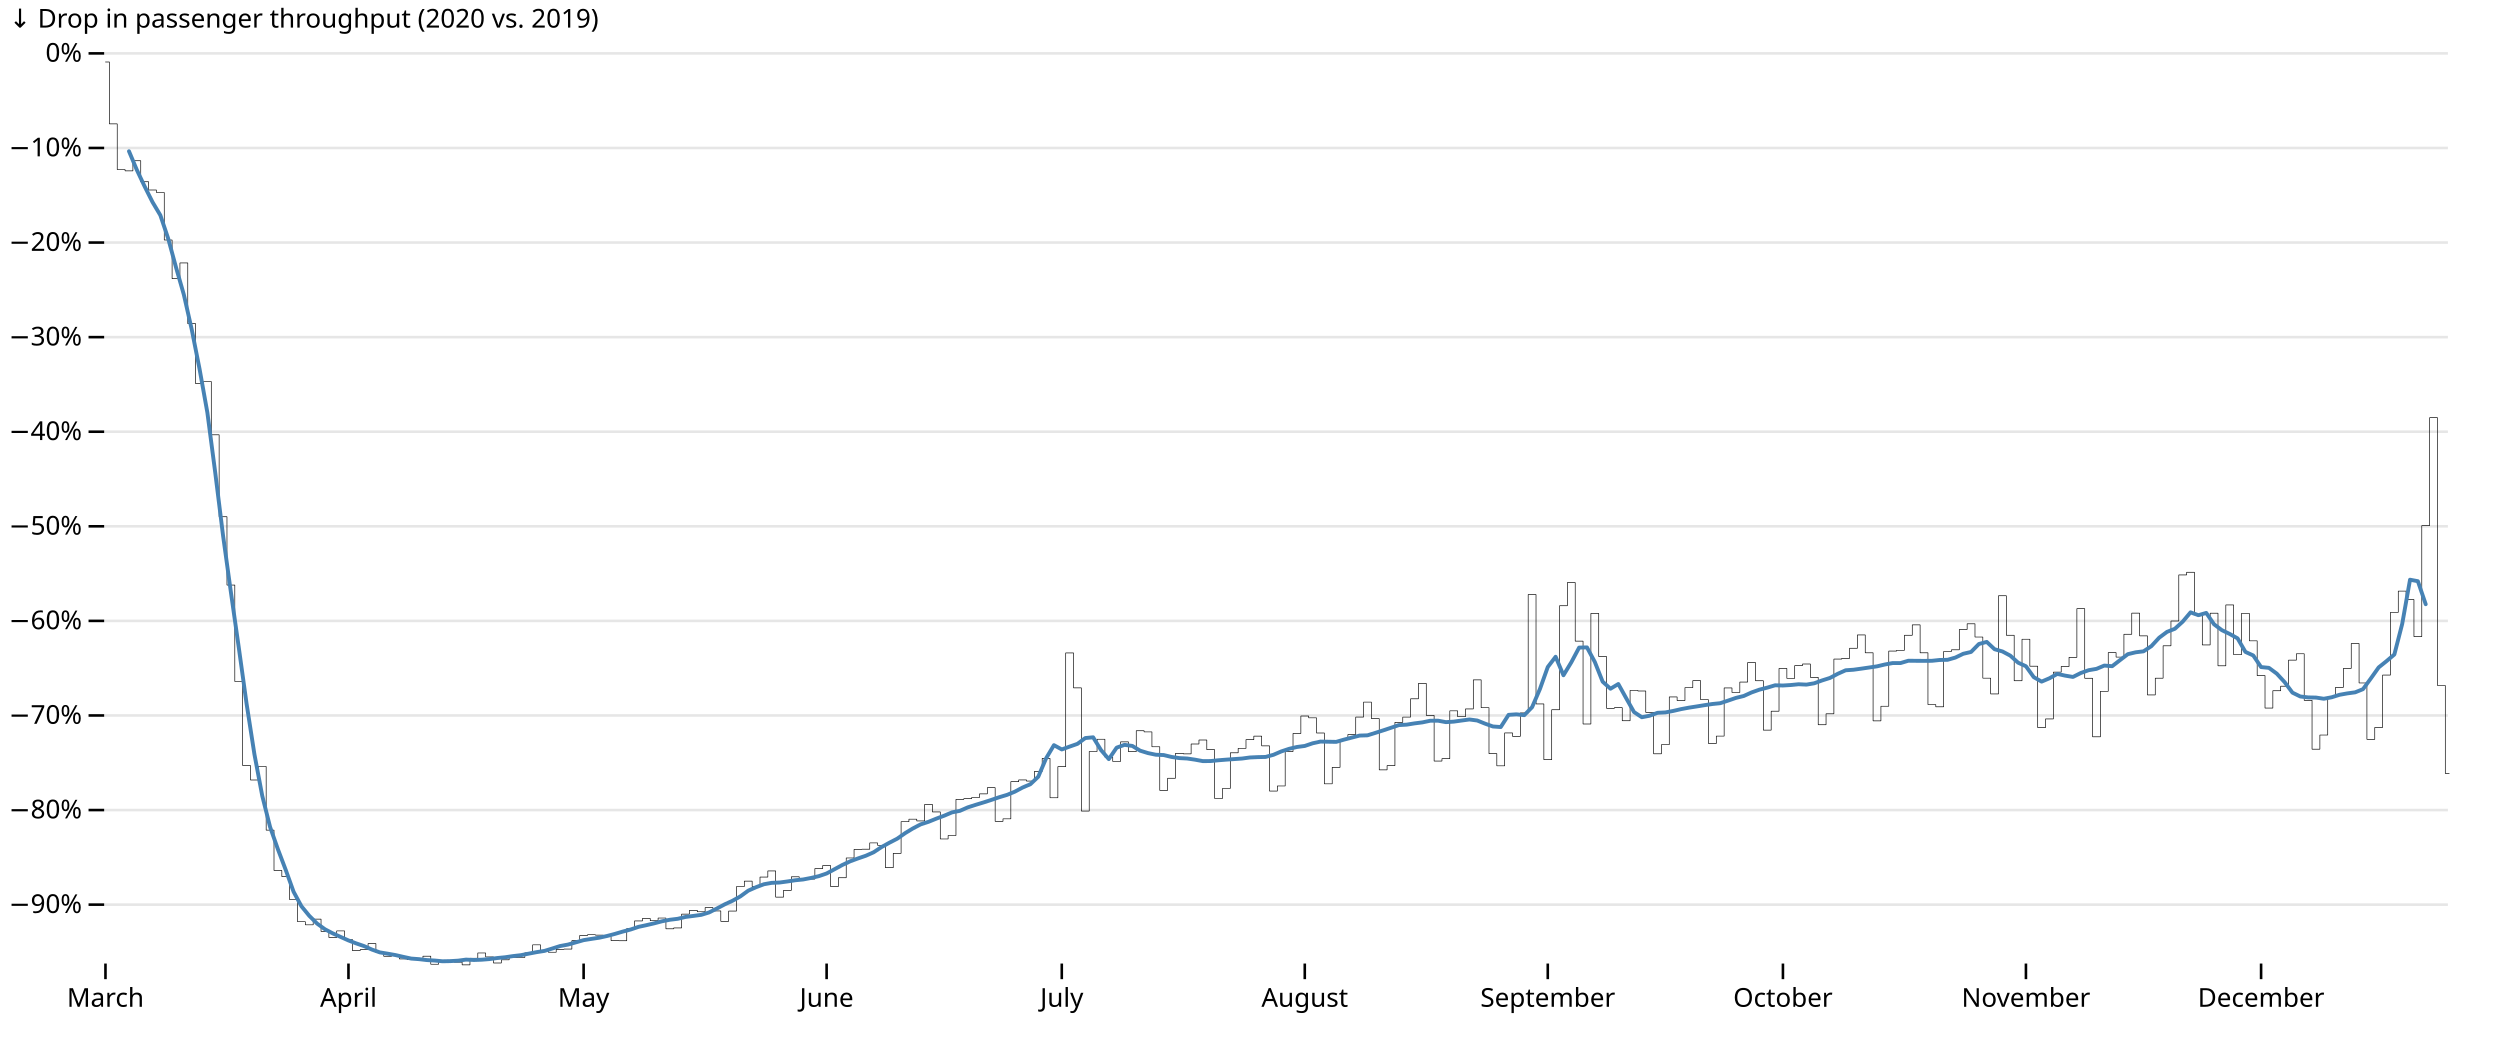
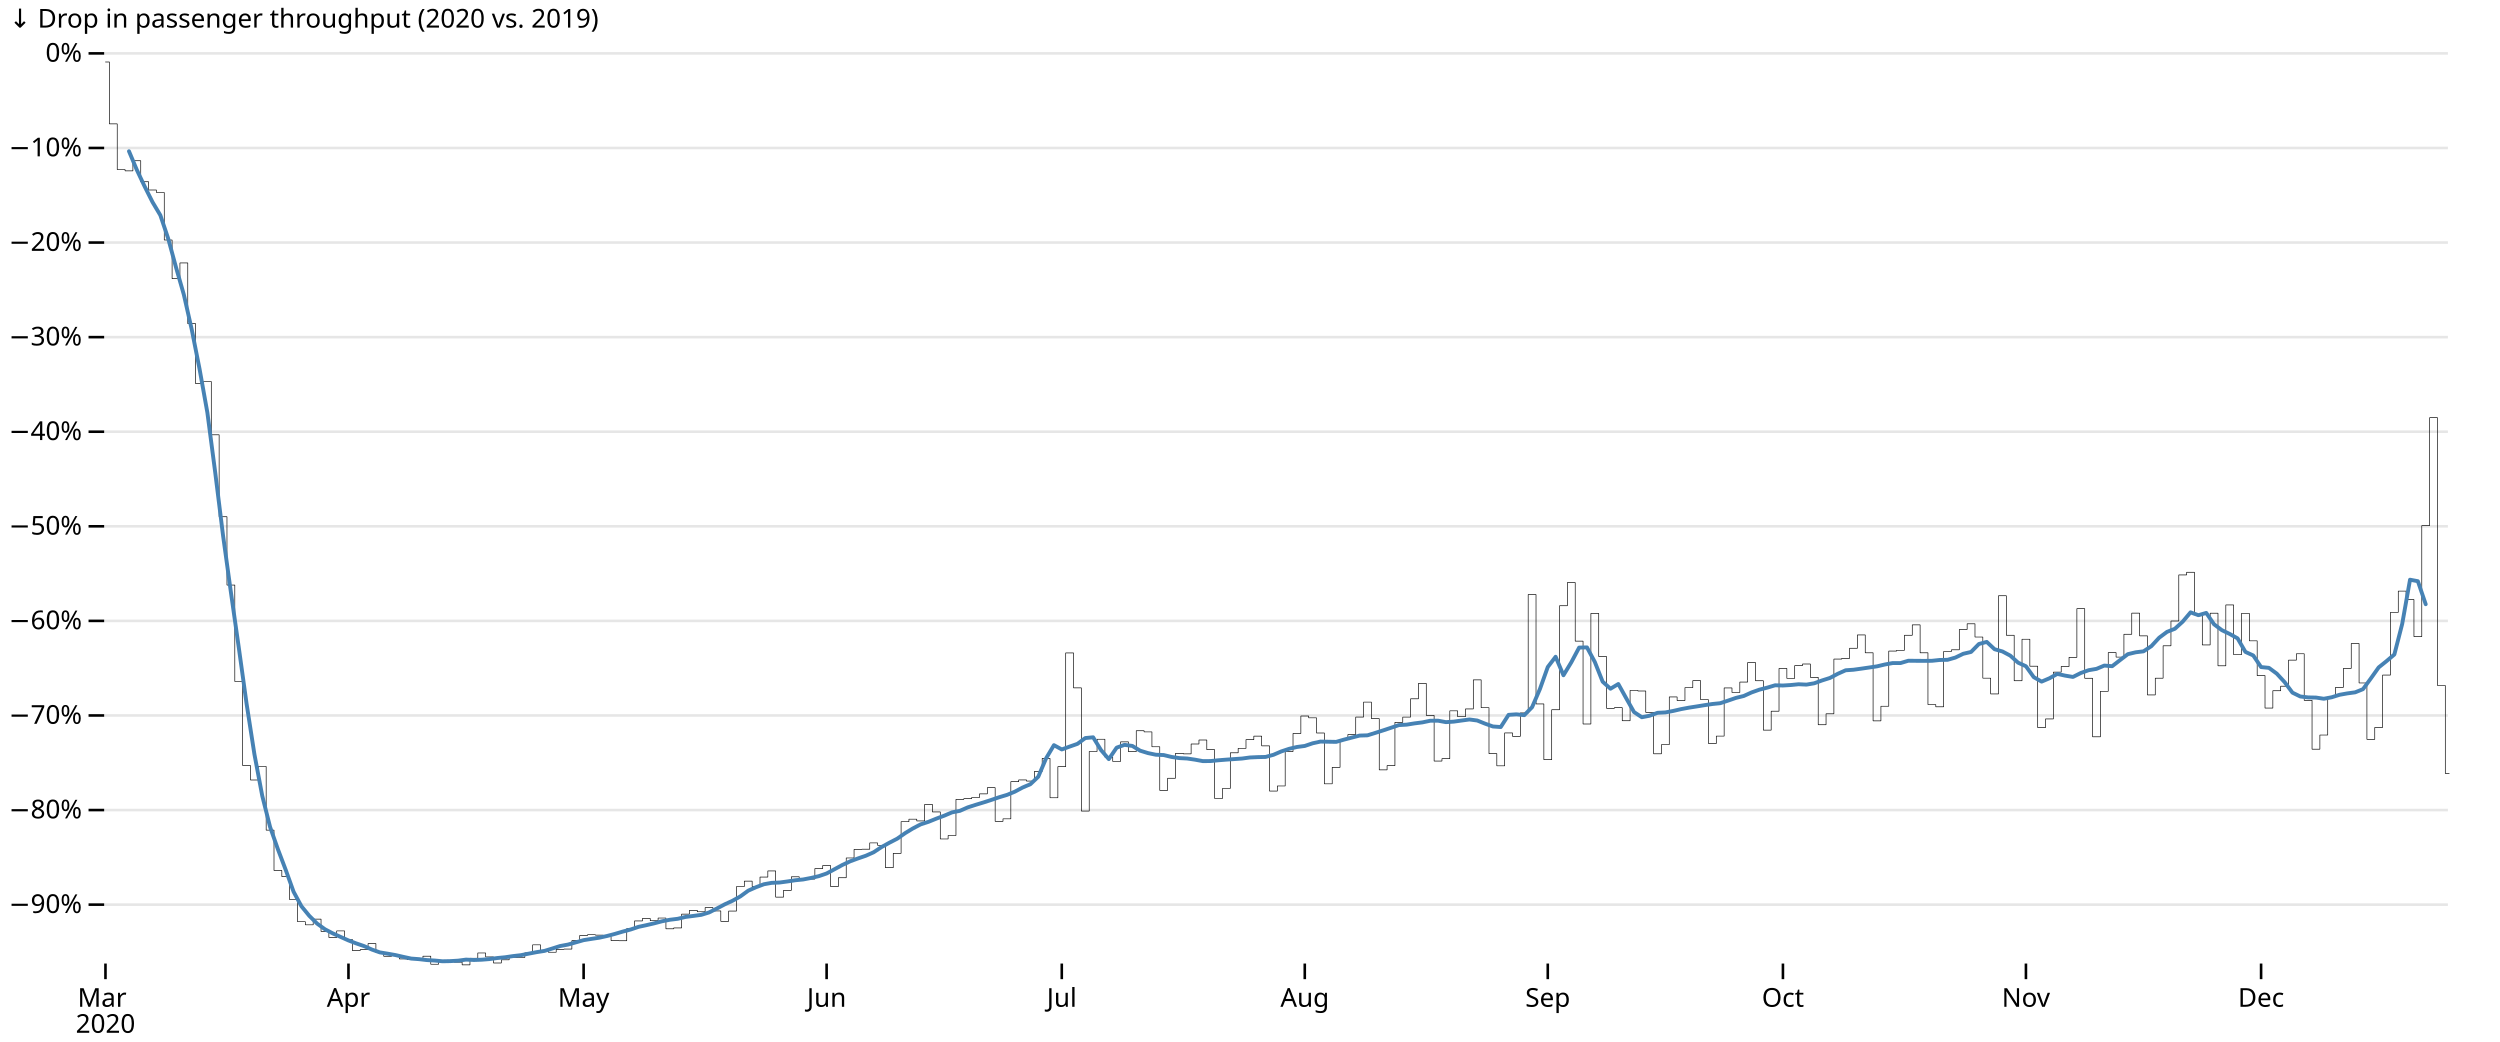
<svg xmlns="http://www.w3.org/2000/svg" class="plot" fill="currentColor" font-family="system-ui, sans-serif" font-size="10" text-anchor="middle" width="960" height="400" viewBox="0 0 960 400">
  <style>
    .plot {
      display: block;
      background: white;
      height: auto;
      height: intrinsic;
      max-width: 100%;
    }

    .plot text,
    .plot tspan {
      white-space: pre;
    }
  </style>
  <g aria-label="y-grid" stroke="currentColor" stroke-opacity="0.1" transform="translate(0,0.5)">
    <line x1="40" x2="940" y1="346.881" y2="346.881" />
    <line x1="40" x2="940" y1="310.561" y2="310.561" />
    <line x1="40" x2="940" y1="274.24" y2="274.24" />
    <line x1="40" x2="940" y1="237.92" y2="237.92" />
    <line x1="40" x2="940" y1="201.6" y2="201.6" />
    <line x1="40" x2="940" y1="165.28" y2="165.28" />
    <line x1="40" x2="940" y1="128.96" y2="128.96" />
    <line x1="40" x2="940" y1="92.64" y2="92.64" />
    <line x1="40" x2="940" y1="56.32" y2="56.32" />
    <line x1="40" x2="940" y1="20" y2="20" />
  </g>
  <g aria-label="y-axis tick" fill="none" stroke="currentColor" transform="translate(0,0.5)">
    <path transform="translate(40,346.8806)" d="M0,0L-6,0" />
    <path transform="translate(40,310.5605)" d="M0,0L-6,0" />
    <path transform="translate(40,274.2404)" d="M0,0L-6,0" />
    <path transform="translate(40,237.9204)" d="M0,0L-6,0" />
    <path transform="translate(40,201.6003)" d="M0,0L-6,0" />
    <path transform="translate(40,165.2803)" d="M0,0L-6,0" />
    <path transform="translate(40,128.9602)" d="M0,0L-6,0" />
    <path transform="translate(40,92.64013)" d="M0,0L-6,0" />
    <path transform="translate(40,56.32006)" d="M0,0L-6,0" />
    <path transform="translate(40,20)" d="M0,0L-6,0" />
  </g>
  <g aria-label="y-axis tick label" text-anchor="end" font-variant="tabular-nums" transform="translate(-8.5,0.5)">
    <text y="0.32em" transform="translate(40,346.8806)">−90%</text>
    <text y="0.32em" transform="translate(40,310.5605)">−80%</text>
    <text y="0.32em" transform="translate(40,274.2404)">−70%</text>
    <text y="0.32em" transform="translate(40,237.9204)">−60%</text>
    <text y="0.32em" transform="translate(40,201.6003)">−50%</text>
    <text y="0.32em" transform="translate(40,165.2803)">−40%</text>
    <text y="0.32em" transform="translate(40,128.9602)">−30%</text>
    <text y="0.32em" transform="translate(40,92.64013)">−20%</text>
    <text y="0.32em" transform="translate(40,56.32006)">−10%</text>
    <text y="0.32em" transform="translate(40,20)">0%</text>
  </g>
  <g aria-label="y-axis label" text-anchor="start" transform="translate(-36.5,-16.5)">
    <text y="0.71em" transform="translate(40,20)">↓ Drop in passenger throughput (2020 vs. 2019)</text>
  </g>
  <g aria-label="x-axis tick" fill="none" stroke="currentColor" transform="translate(0.5,0)">
    <path transform="translate(40,370)" d="M0,0L0,6" />
    <path transform="translate(133.311,370)" d="M0,0L0,6" />
    <path transform="translate(223.612,370)" d="M0,0L0,6" />
    <path transform="translate(316.9231,370)" d="M0,0L0,6" />
    <path transform="translate(407.2241,370)" d="M0,0L0,6" />
    <path transform="translate(500.5351,370)" d="M0,0L0,6" />
    <path transform="translate(593.8462,370)" d="M0,0L0,6" />
    <path transform="translate(684.1472,370)" d="M0,0L0,6" />
    <path transform="translate(777.4582,370)" d="M0,0L0,6" />
    <path transform="translate(867.7592,370)" d="M0,0L0,6" />
  </g>
  <g aria-label="x-axis tick label" font-variant="tabular-nums" transform="translate(0.5,9.5)">
-     <text y="0.71em" transform="translate(40,370)">March</text>
-     <text y="0.71em" transform="translate(133.311,370)">April</text>
+     <text transform="translate(40,370)">
+       <tspan x="0" y="0.71em">Mar</tspan>
+       <tspan x="0" dy="1em">2020</tspan>
+     </text>
+     <text y="0.71em" transform="translate(133.311,370)">Apr</text>
    <text y="0.71em" transform="translate(223.612,370)">May</text>
-     <text y="0.71em" transform="translate(316.9231,370)">June</text>
-     <text y="0.71em" transform="translate(407.2241,370)">July</text>
-     <text y="0.71em" transform="translate(500.5351,370)">August</text>
-     <text y="0.71em" transform="translate(593.8462,370)">September</text>
-     <text y="0.71em" transform="translate(684.1472,370)">October</text>
-     <text y="0.71em" transform="translate(777.4582,370)">November</text>
-     <text y="0.71em" transform="translate(867.7592,370)">December</text>
+     <text y="0.71em" transform="translate(316.9231,370)">Jun</text>
+     <text y="0.71em" transform="translate(407.2241,370)">Jul</text>
+     <text y="0.71em" transform="translate(500.5351,370)">Aug</text>
+     <text y="0.71em" transform="translate(593.8462,370)">Sep</text>
+     <text y="0.71em" transform="translate(684.1472,370)">Oct</text>
+     <text y="0.71em" transform="translate(777.4582,370)">Nov</text>
+     <text y="0.71em" transform="translate(867.7592,370)">Dec</text>
  </g>
  <g aria-label="line" fill="none" stroke="currentColor" stroke-width="0.25" stroke-linejoin="round" stroke-linecap="round" transform="translate(0.5,0.5)">
    <path d="M940,296.504L938.495,296.504L938.495,262.733L935.485,262.733L935.485,159.884L932.475,159.884L932.475,201.334L929.465,201.334L929.465,243.961L926.455,243.961L926.455,229.723L923.445,229.723L923.445,226.48L920.435,226.48L920.435,234.646L917.425,234.646L917.425,258.734L914.415,258.734L914.415,278.848L911.405,278.848L911.405,283.408L908.395,283.408L908.395,261.759L905.385,261.759L905.385,246.618L902.375,246.618L902.375,256.171L899.365,256.171L899.365,263.43L896.355,263.43L896.355,267.227L893.344,267.227L893.344,281.75L890.334,281.75L890.334,287.183L887.324,287.183L887.324,268.423L884.314,268.423L884.314,250.549L881.304,250.549L881.304,252.998L878.294,252.998L878.294,263.003L875.284,263.003L875.284,264.741L872.274,264.741L872.274,271.404L869.264,271.404L869.264,258.925L866.254,258.925L866.254,245.583L863.244,245.583L863.244,235.032L860.234,235.032L860.234,250.905L857.224,250.905L857.224,231.804L854.214,231.804L854.214,255.168L851.204,255.168L851.204,234.977L848.194,234.977L848.194,247.164L845.184,247.164L845.184,235.394L842.174,235.394L842.174,219.254L839.164,219.254L839.164,220.267L836.154,220.267L836.154,237.97L833.144,237.97L833.144,247.48L830.134,247.48L830.134,259.926L827.124,259.926L827.124,266.363L824.114,266.363L824.114,243.669L821.104,243.669L821.104,234.946L818.094,234.946L818.094,243.052L815.084,243.052L815.084,251.825L812.074,251.825L812.074,250.097L809.064,250.097L809.064,264.956L806.054,264.956L806.054,282.438L803.043,282.438L803.043,259.953L800.033,259.953L800.033,233.222L797.023,233.222L797.023,251.919L794.013,251.919L794.013,255.428L791.003,255.428L791.003,257.597L787.993,257.597L787.993,275.565L784.983,275.565L784.983,278.896L781.973,278.896L781.973,255.328L778.963,255.328L778.963,244.967L775.953,244.967L775.953,260.905L772.943,260.905L772.943,243.439L769.933,243.439L769.933,228.26L766.923,228.26L766.923,265.98L763.913,265.98L763.913,259.913L760.903,259.913L760.903,244.121L757.893,244.121L757.893,239.03L754.883,239.03L754.883,241.211L751.873,241.211L751.873,249.022L748.863,249.022L748.863,249.674L745.853,249.674L745.853,270.91L742.843,270.91L742.843,270.057L739.833,270.057L739.833,250.174L736.823,250.174L736.823,239.453L733.813,239.453L733.813,243.448L730.803,243.448L730.803,249.214L727.793,249.214L727.793,249.513L724.783,249.513L724.783,270.697L721.773,270.697L721.773,276.312L718.763,276.312L718.763,250.172L715.753,250.172L715.753,243.307L712.742,243.307L712.742,248.427L709.732,248.427L709.732,252.333L706.722,252.333L706.722,252.586L703.712,252.586L703.712,273.593L700.702,273.593L700.702,277.795L697.692,277.795L697.692,259.593L694.682,259.593L694.682,254.485L691.672,254.485L691.672,255.089L688.662,255.089L688.662,259.991L685.652,259.991L685.652,256.197L682.642,256.197L682.642,272.602L679.632,272.602L679.632,279.874L676.622,279.874L676.622,260.893L673.612,260.893L673.612,253.914L670.602,253.914L670.602,261.406L667.592,261.406L667.592,265.395L664.582,265.395L664.582,263.676L661.572,263.676L661.572,282.165L658.562,282.165L658.562,285.012L655.552,285.012L655.552,268.188L652.542,268.188L652.542,260.88L649.532,260.88L649.532,263.55L646.522,263.55L646.522,268.502L643.512,268.502L643.512,267.122L640.502,267.122L640.502,285.442L637.492,285.442L637.492,288.951L634.482,288.951L634.482,273.062L631.472,273.062L631.472,264.842L628.462,264.842L628.462,264.627L625.452,264.627L625.452,276.266L622.441,276.266L622.441,271.236L619.431,271.236L619.431,271.495L616.421,271.495L616.421,251.615L613.411,251.615L613.411,235.051L610.401,235.051L610.401,277.516L607.391,277.516L607.391,245.691L604.381,245.691L604.381,223.196L601.371,223.196L601.371,232.11L598.361,232.11L598.361,272.045L595.351,272.045L595.351,291.219L592.341,291.219L592.341,269.819L589.331,269.819L589.331,227.809L586.321,227.809L586.321,273.263L583.311,273.263L583.311,282.259L580.301,282.259L580.301,280.944L577.291,280.944L577.291,293.583L574.281,293.583L574.281,288.901L571.271,288.901L571.271,271.254L568.261,271.254L568.261,260.567L565.251,260.567L565.251,271.738L562.241,271.738L562.241,274.71L559.231,274.71L559.231,272.459L556.221,272.459L556.221,290.825L553.211,290.825L553.211,291.74L550.201,291.74L550.201,274.208L547.191,274.208L547.191,261.927L544.181,261.927L544.181,267.835L541.171,267.835L541.171,274.866L538.161,274.866L538.161,276.88L535.151,276.88L535.151,293.498L532.14,293.498L532.14,295.122L529.13,295.122L529.13,275.448L526.12,275.448L526.12,269.108L523.11,269.108L523.11,274.857L520.1,274.857L520.1,281.565L517.09,281.565L517.09,283.468L514.08,283.468L514.08,294.162L511.07,294.162L511.07,300.491L508.06,300.491L508.06,280.977L505.05,280.977L505.05,275.15L502.04,275.15L502.04,274.449L499.03,274.449L499.03,281.151L496.02,281.151L496.02,288.085L493.01,288.085L493.01,301.314L490,301.314L490,303.269L486.99,303.269L486.99,285.909L483.98,285.909L483.98,282.177L480.97,282.177L480.97,283.524L477.96,283.524L477.96,286.875L474.95,286.875L474.95,288.579L471.94,288.579L471.94,302.257L468.93,302.257L468.93,306.124L465.92,306.124L465.92,287.37L462.91,287.37L462.91,283.667L459.9,283.667L459.9,285.196L456.89,285.196L456.89,288.982L453.88,288.982L453.88,288.797L450.87,288.797L450.87,298.355L447.86,298.355L447.86,303.016L444.849,303.016L444.849,286.261L441.839,286.261L441.839,280.549L438.829,280.549L438.829,280.11L435.819,280.11L435.819,288.133L432.809,288.133L432.809,284.379L429.799,284.379L429.799,291.892L426.789,291.892L426.789,290.221L423.779,290.221L423.779,283.366L420.769,283.366L420.769,288.076L417.759,288.076L417.759,310.948L414.749,310.948L414.749,263.646L411.739,263.646L411.739,250.221L408.729,250.221L408.729,293.891L405.719,293.891L405.719,305.842L402.709,305.842L402.709,290.722L399.699,290.722L399.699,295.74L396.689,295.74L396.689,299.438L393.679,299.438L393.679,299.004L390.669,299.004L390.669,299.659L387.659,299.659L387.659,313.935L384.649,313.935L384.649,314.89L381.639,314.89L381.639,301.969L378.629,301.969L378.629,304.347L375.619,304.347L375.619,305.763L372.609,305.763L372.609,306.195L369.599,306.195L369.599,306.467L366.589,306.467L366.589,320.329L363.579,320.329L363.579,321.662L360.569,321.662L360.569,311.285L357.559,311.285L357.559,308.412L354.548,308.412L354.548,314.738L351.538,314.738L351.538,314.058L348.528,314.058L348.528,315.03L345.518,315.03L345.518,327.185L342.508,327.185L342.508,332.691L339.498,332.691L339.498,324.098L336.488,324.098L336.488,323.173L333.478,323.173L333.478,325.6L330.468,325.6L330.468,325.677L327.458,325.677L327.458,328.957L324.448,328.957L324.448,336.549L321.438,336.549L321.438,339.931L318.428,339.931L318.428,331.858L315.418,331.858L315.418,333.04L312.408,333.04L312.408,337.077L309.398,337.077L309.398,336.98L306.388,336.98L306.388,336.185L303.378,336.185L303.378,341.396L300.368,341.396L300.368,343.997L297.358,343.997L297.358,333.935L294.348,333.935L294.348,336.29L291.338,336.29L291.338,339.922L288.328,339.922L288.328,337.854L285.318,337.854L285.318,339.941L282.308,339.941L282.308,349.355L279.298,349.355L279.298,353.287L276.288,353.287L276.288,349.296L273.278,349.296L273.278,348.02L270.268,348.02L270.268,349.62L267.258,349.62L267.258,349.06L264.247,349.06L264.247,350.525L261.237,350.525L261.237,355.822L258.227,355.822L258.227,356.151L255.217,356.151L255.217,352.025L252.207,352.025L252.207,353.051L249.197,353.051L249.197,352.187L246.187,352.187L246.187,353.135L243.177,353.135L243.177,356.073L240.167,356.073L240.167,360.742L237.157,360.742L237.157,360.684L234.147,360.684L234.147,359.14L231.137,359.14L231.137,358.59L228.127,358.59L228.127,358.426L225.117,358.426L225.117,358.727L222.107,358.727L222.107,360.722L219.097,360.722L219.097,363.945L216.087,363.945L216.087,364.037L213.077,364.037L213.077,365.159L210.067,365.159L210.067,364.528L207.057,364.528L207.057,362.315L204.047,362.315L204.047,365.419L201.037,365.419L201.037,367.156L198.027,367.156L198.027,367.255L195.017,367.255L195.017,368.06L192.007,368.06L192.007,369.292L188.997,369.292L188.997,366.96L185.987,366.96L185.987,365.438L182.977,365.438L182.977,367.475L179.967,367.475L179.967,370L176.957,370L176.957,368.972L173.946,368.972L173.946,368.806L170.936,368.806L170.936,368.263L167.926,368.263L167.926,369.765L164.916,369.765L164.916,366.683L161.906,366.683L161.906,367.922L158.896,367.922L158.896,368.002L155.886,368.002L155.886,367.734L152.876,367.734L152.876,366.33L149.866,366.33L149.866,366.7L146.856,366.7L146.856,365.205L143.846,365.205L143.846,361.842L140.836,361.842L140.836,364.173L137.826,364.173L137.826,364.522L134.816,364.522L134.816,360.24L131.806,360.24L131.806,356.968L128.796,356.968L128.796,359.488L125.786,359.488L125.786,357.157L122.776,357.157L122.776,352.441L119.766,352.441L119.766,354.635L116.756,354.635L116.756,353.431L113.746,353.431L113.746,344.987L110.736,344.987L110.736,336.108L107.726,336.108L107.726,333.752L104.716,333.752L104.716,318.276L101.706,318.276L101.706,293.813L98.696,293.813L98.696,299.022L95.686,299.022L95.686,293.473L92.676,293.473L92.676,261.194L89.666,261.194L89.666,224.158L86.656,224.158L86.656,197.922L83.645,197.922L83.645,166.458L80.635,166.458L80.635,145.998L77.625,145.998L77.625,146.826L74.615,146.826L74.615,123.78L71.605,123.78L71.605,100.47L68.595,100.47L68.595,106.515L65.585,106.515L65.585,91.659L62.575,91.659L62.575,73.42L59.565,73.42L59.565,72.461L56.555,72.461L56.555,69.285L53.545,69.285L53.545,61.219L50.535,61.219L50.535,65.106L47.525,65.106L47.525,64.615L44.515,64.615L44.515,47.069L41.505,47.069L41.505,23.301L40,23.301" />
  </g>
  <g aria-label="line" fill="none" stroke="steelblue" stroke-width="1.5" stroke-linejoin="round" stroke-linecap="round" transform="translate(0.5,0.5)">
    <path d="M930.97,231.517L927.96,222.68L924.95,222.109L921.94,239.104L918.93,250.829L915.92,253.371L912.91,255.785L909.9,260.026L906.89,264.138L903.88,265.352L900.87,265.766L897.86,266.306L894.849,267.258L891.839,267.819L888.829,267.366L885.819,267.305L882.809,266.949L879.799,265.472L876.789,261.435L873.779,258.172L870.769,255.955L867.759,255.656L864.749,251.199L861.739,249.832L858.729,244.628L855.719,242.948L852.709,241.492L849.699,239.238L846.689,234.861L843.679,235.742L840.669,234.644L837.659,238.208L834.649,240.951L831.639,242.133L828.629,244.374L825.619,247.629L822.609,249.609L819.599,249.983L816.589,250.701L813.579,252.998L810.569,255.324L807.559,255.078L804.548,256.344L801.538,256.859L798.528,257.931L795.518,259.446L792.508,258.94L789.498,258.279L786.488,259.957L783.478,261.241L780.468,259.528L777.458,255.337L774.448,253.968L771.438,251.256L768.428,249.655L765.418,248.807L762.408,245.993L759.398,246.791L756.388,249.85L753.378,250.554L750.368,252.003L747.358,252.868L744.348,252.929L741.338,253.248L738.328,253.276L735.318,253.253L732.308,253.222L729.298,254.116L726.288,254.116L723.278,254.666L720.268,255.378L717.258,255.823L714.247,256.262L711.237,256.676L708.227,256.888L705.217,258.234L702.207,259.83L699.197,260.782L696.187,261.876L693.177,262.392L690.167,262.25L687.157,262.547L684.147,262.733L681.137,262.651L678.127,263.554L675.117,264.326L672.107,265.394L669.097,266.76L666.087,267.494L663.077,268.536L660.067,269.532L657.057,269.838L654.047,270.282L651.037,270.774L648.027,271.242L645.017,271.805L642.007,272.501L638.997,273.067L635.987,273.221L632.977,274.33L629.967,274.918L626.957,272.925L623.946,267.592L620.936,262.162L617.926,263.972L614.916,261.267L611.906,253.686L608.896,248.096L605.886,248.175L602.876,253.833L599.866,258.799L596.856,251.698L593.846,255.637L590.836,264.075L587.826,271.051L584.816,274.128L581.806,273.797L578.796,274.002L575.786,278.682L572.776,278.464L569.766,277.385L566.756,276.173L563.746,275.779L560.736,276.185L557.726,276.607L554.716,276.801L551.706,276.243L548.696,276.266L545.686,276.897L542.676,277.279L539.666,277.762L536.656,277.939L533.645,278.965L530.635,279.968L527.625,280.925L524.615,281.866L521.605,281.961L518.595,282.728L515.585,283.518L512.575,284.381L509.565,284.323L506.555,284.264L503.545,284.924L500.535,285.945L497.525,286.342L494.515,287.047L491.505,288.05L488.495,289.347L485.485,290.165L482.475,290.235L479.465,290.37L476.455,290.778L473.445,290.987L470.435,291.199L467.425,291.438L464.415,291.739L461.405,291.77L458.395,291.213L455.385,290.769L452.375,290.61L449.365,290.165L446.355,289.439L443.344,289.317L440.334,288.686L437.324,287.763L434.314,285.935L431.304,285.521L428.294,286.597L425.284,291.002L422.274,287.504L419.264,282.624L416.254,282.91L413.244,285.141L410.234,286.192L407.224,287.287L404.214,285.643L401.204,290.694L398.194,297.756L395.184,300.62L392.174,301.912L389.164,303.519L386.154,304.749L383.144,305.652L380.134,306.68L377.124,307.652L374.114,308.566L371.104,309.533L368.094,310.864L365.084,311.445L362.074,312.727L359.064,313.85L356.054,315.073L353.043,316.053L350.033,317.628L347.023,319.459L344.013,321.567L341.003,323.119L337.993,324.779L334.983,326.769L331.973,328.106L328.963,329.141L325.953,330.25L322.943,331.659L319.933,333.298L316.923,334.913L313.913,335.946L310.903,336.638L307.893,337.219L304.883,337.516L301.873,337.98L298.863,338.387L295.853,338.511L292.843,339.048L289.833,340.185L286.823,341.512L283.813,343.707L280.803,345.382L277.793,346.768L274.783,348.368L271.773,349.88L268.763,350.804L265.753,351.213L262.742,351.603L259.732,352.322L256.722,352.689L253.712,353.271L250.702,354.063L247.692,354.766L244.682,355.414L241.672,356.43L238.662,357.221L235.652,358.113L232.642,358.911L229.632,359.576L226.622,360.033L223.612,360.512L220.602,361.372L217.592,362.22L214.582,362.776L211.572,363.732L208.562,364.651L205.552,365.124L202.542,365.699L199.532,366.289L196.522,366.637L193.512,367.083L190.502,367.377L187.492,367.783L184.482,368.028L181.472,368.135L178.462,367.988L175.452,368.389L172.441,368.567L169.431,368.63L166.421,368.345L163.411,368.168L160.401,367.814L157.391,367.591L154.381,366.939L151.371,366.248L148.361,365.712L145.351,365.215L142.341,364.144L139.331,362.807L136.321,361.777L133.311,360.627L130.301,359.284L127.291,357.922L124.281,356.337L121.271,354.158L118.261,351.178L115.251,347.502L112.241,341.947L109.231,333.572L106.221,325.627L103.211,317.062L100.201,305.091L97.191,289.098L94.181,269.694L91.171,248.006L88.161,226.889L85.151,205.147L82.14,180.905L79.13,157.945L76.12,141.139L73.11,125.958L70.1,112.667L67.09,102.162L64.08,91.084L61.07,82.147L58.06,77.095L55.05,71.109L52.04,64.739L49.03,57.579" />
  </g>
</svg>
